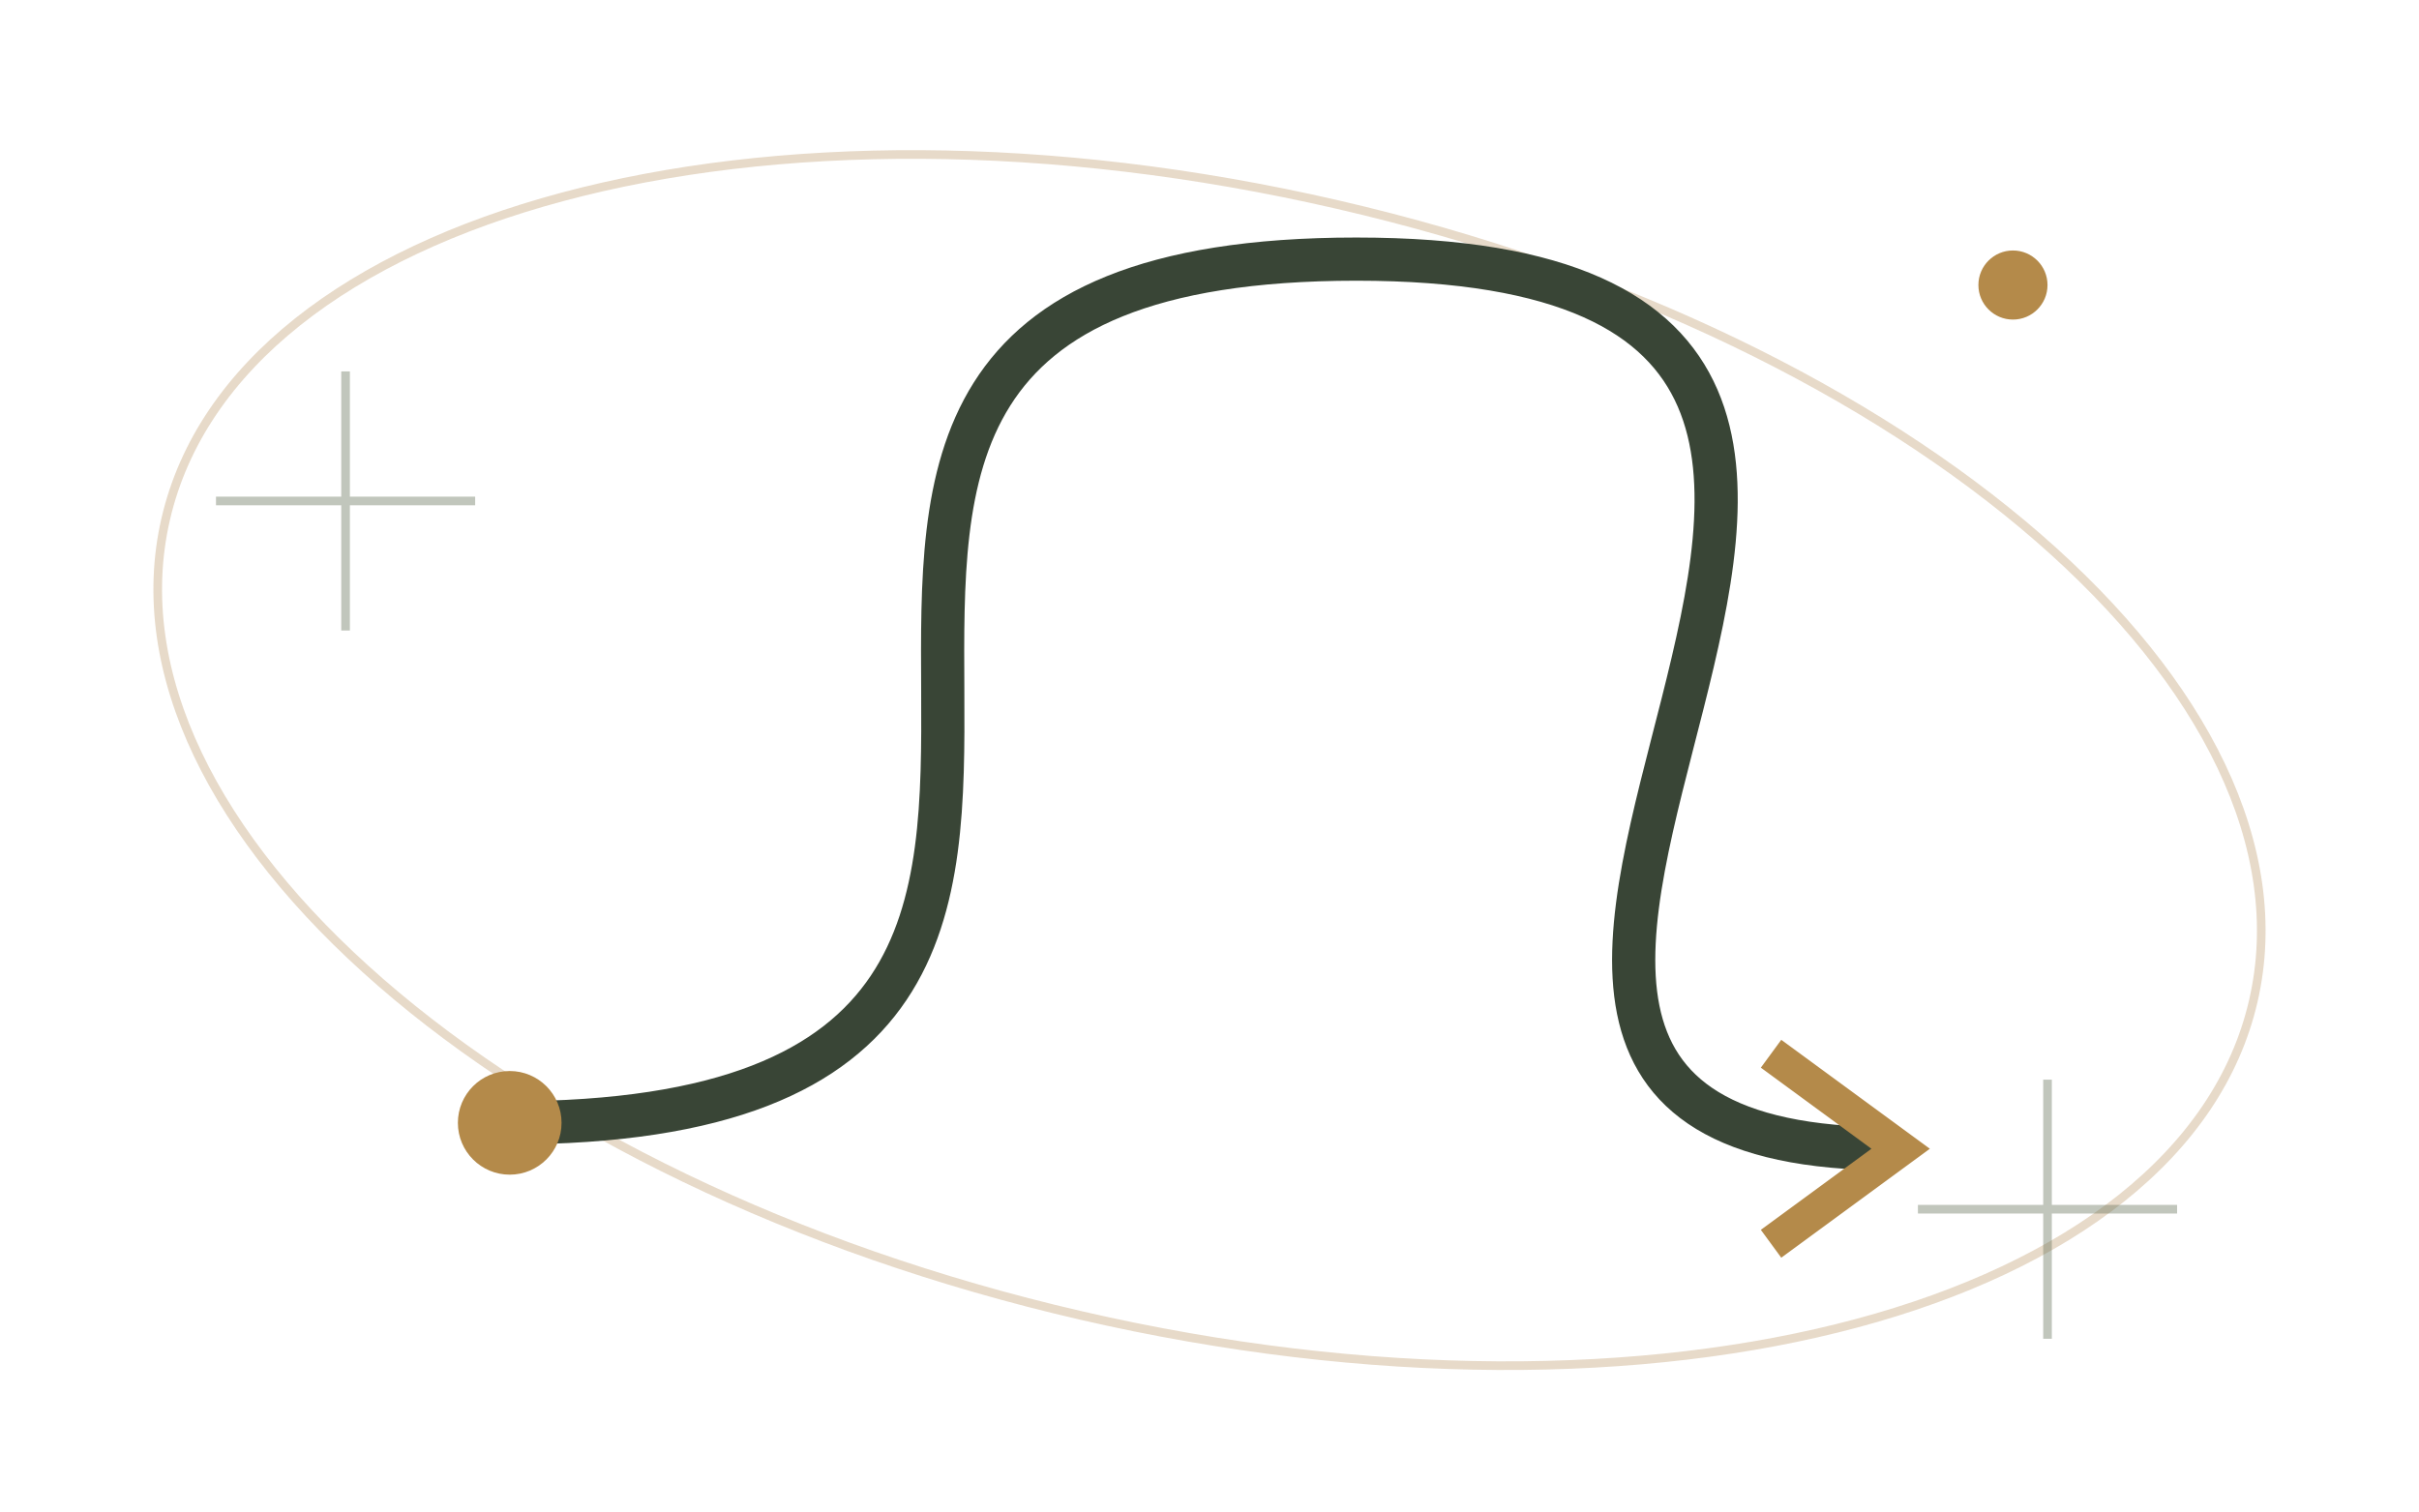
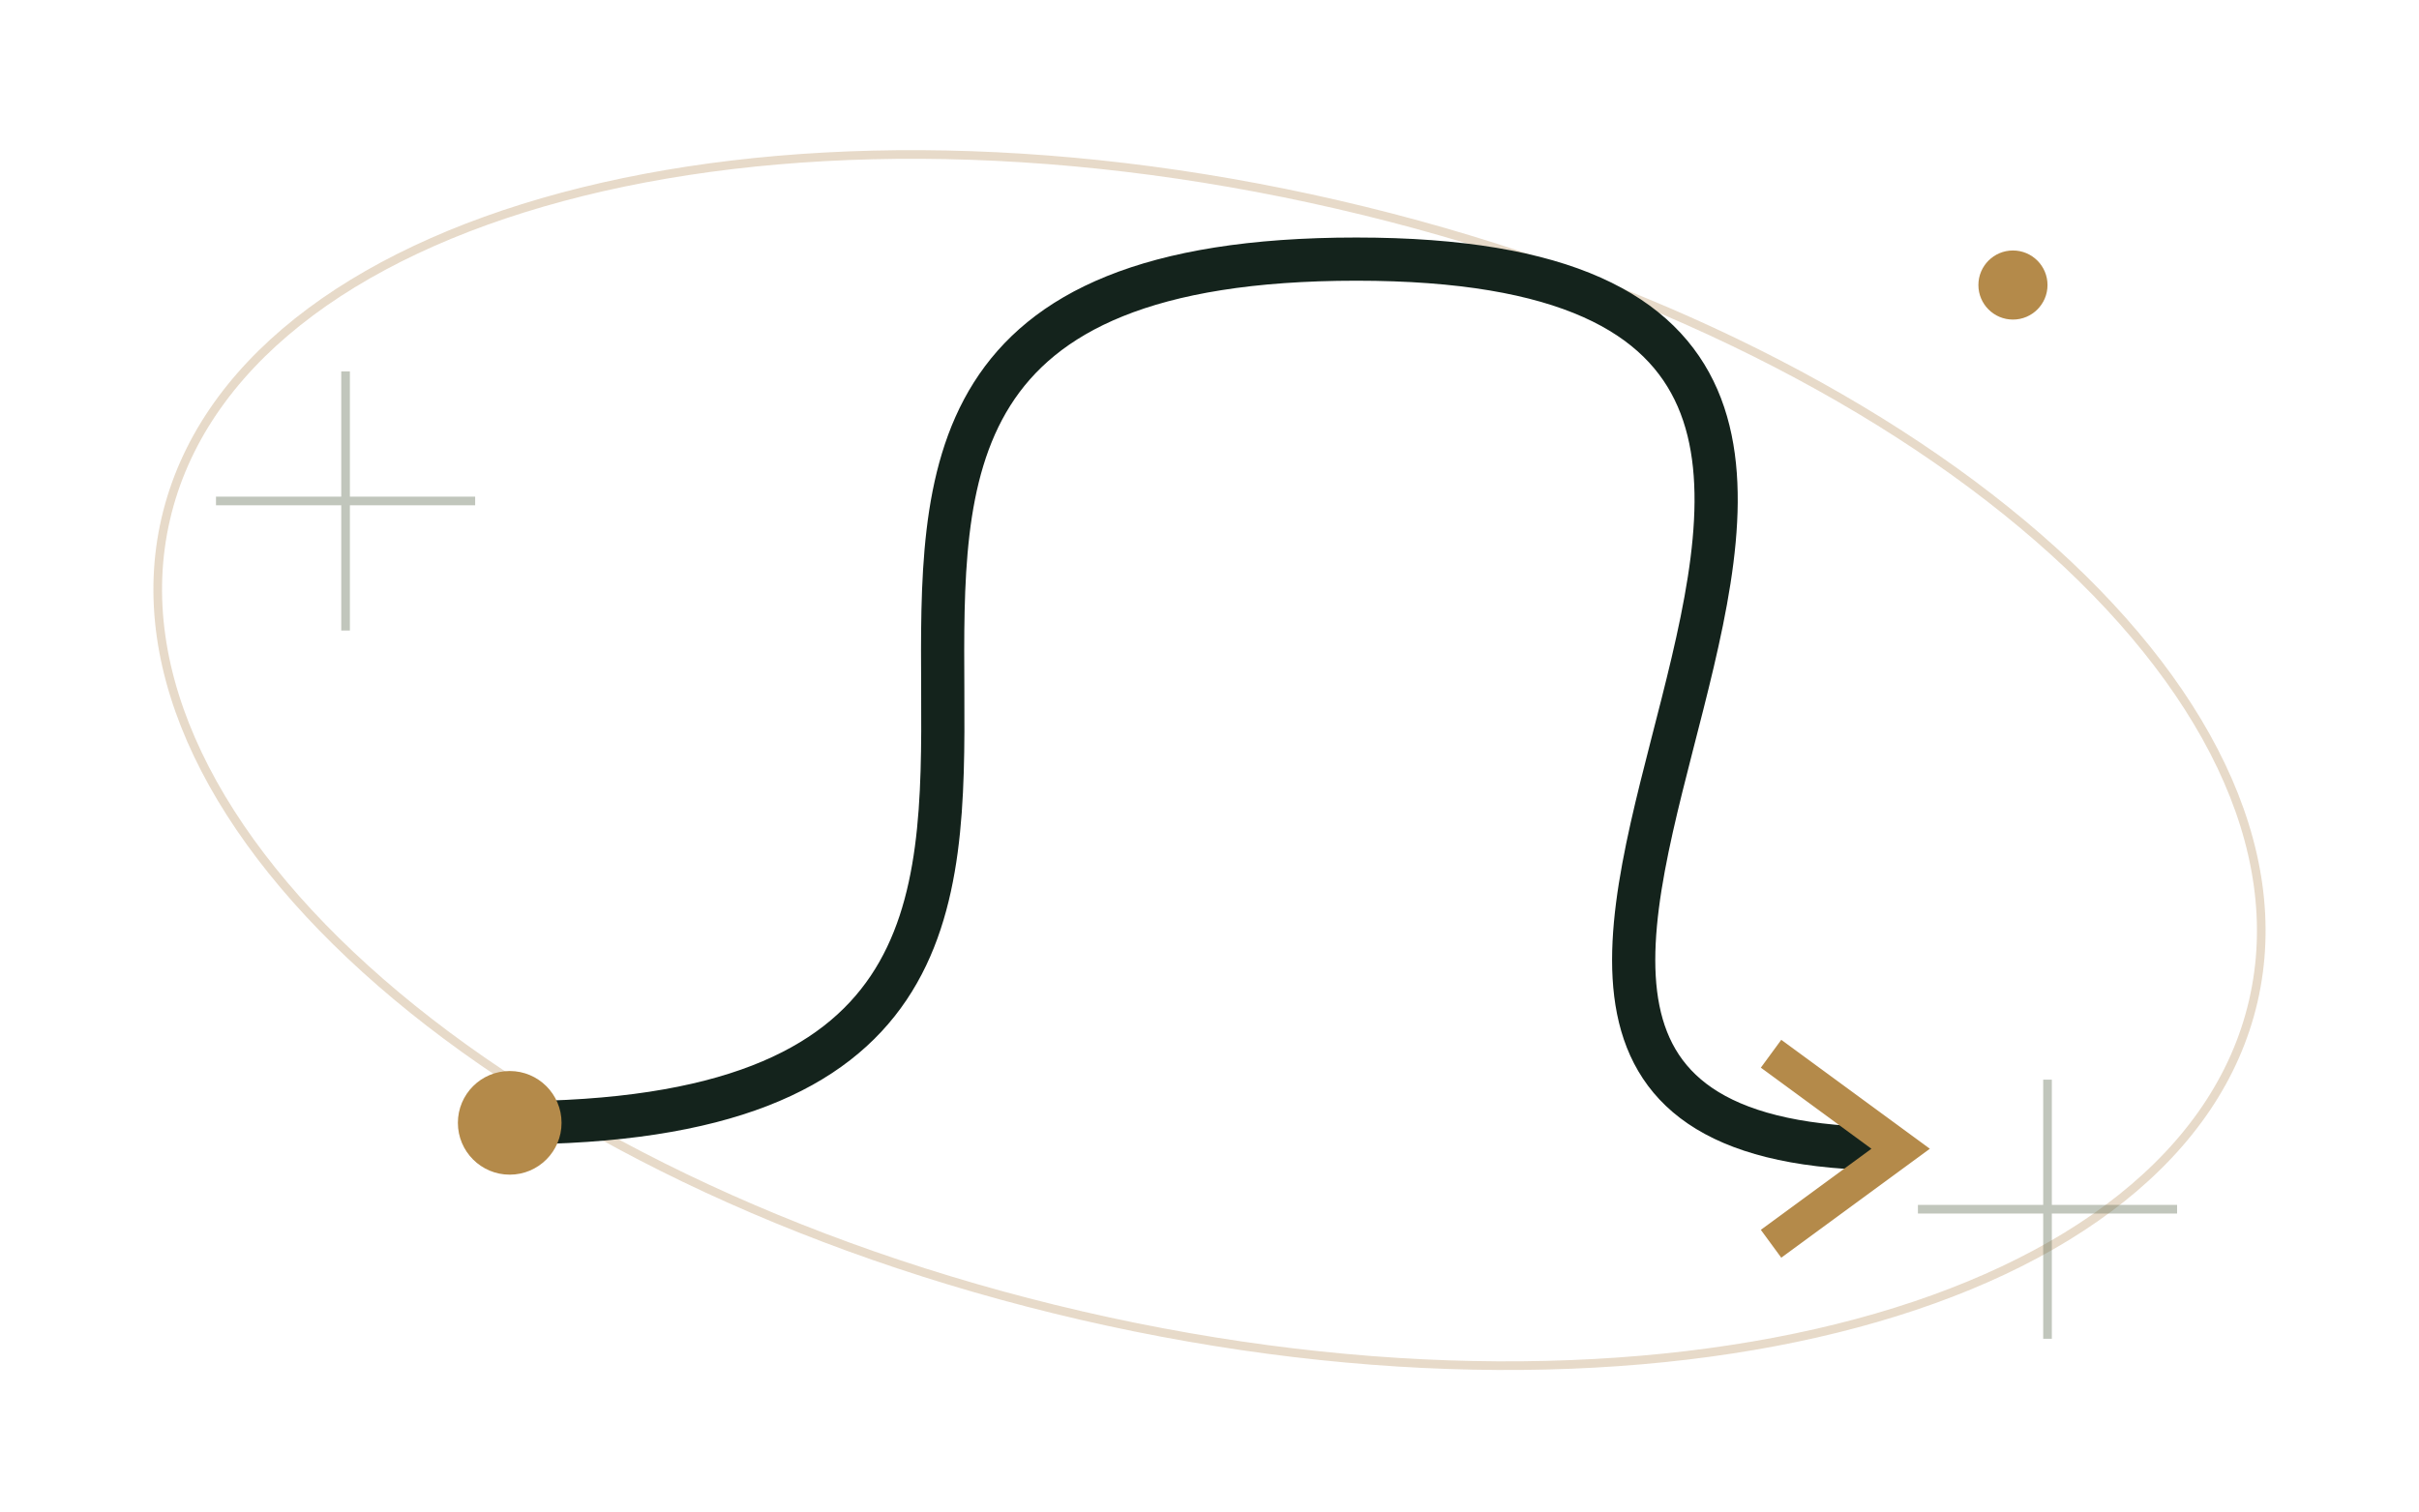
<svg xmlns="http://www.w3.org/2000/svg" viewBox="0 0 280 175" fill="none">
  <ellipse cx="140" cy="88" rx="124" ry="66" transform="rotate(13 140 88)" stroke="#ad834a" stroke-opacity=".3" />
  <path d="M25 58H55M40 43v30M222 140h30m-15-15v30" stroke="#657158" stroke-opacity=".4" />
-   <path d="M59 130c100 0 1-100 98-100s-17 103 62 103" stroke="#394536" stroke-width="5" fill="none" />
+   <path d="M59 130c100 0 1-100 98-100s-17 103 62 103" stroke="#14231c" stroke-width="5" fill="none" />
  <path d="m205 122 15 11-15 11" stroke="#b48a4a" stroke-width="4" />
  <circle cx="59" cy="130" r="6" fill="#b48a4a" />
  <circle cx="233" cy="33" r="4" fill="#b48a4a" />
</svg>
